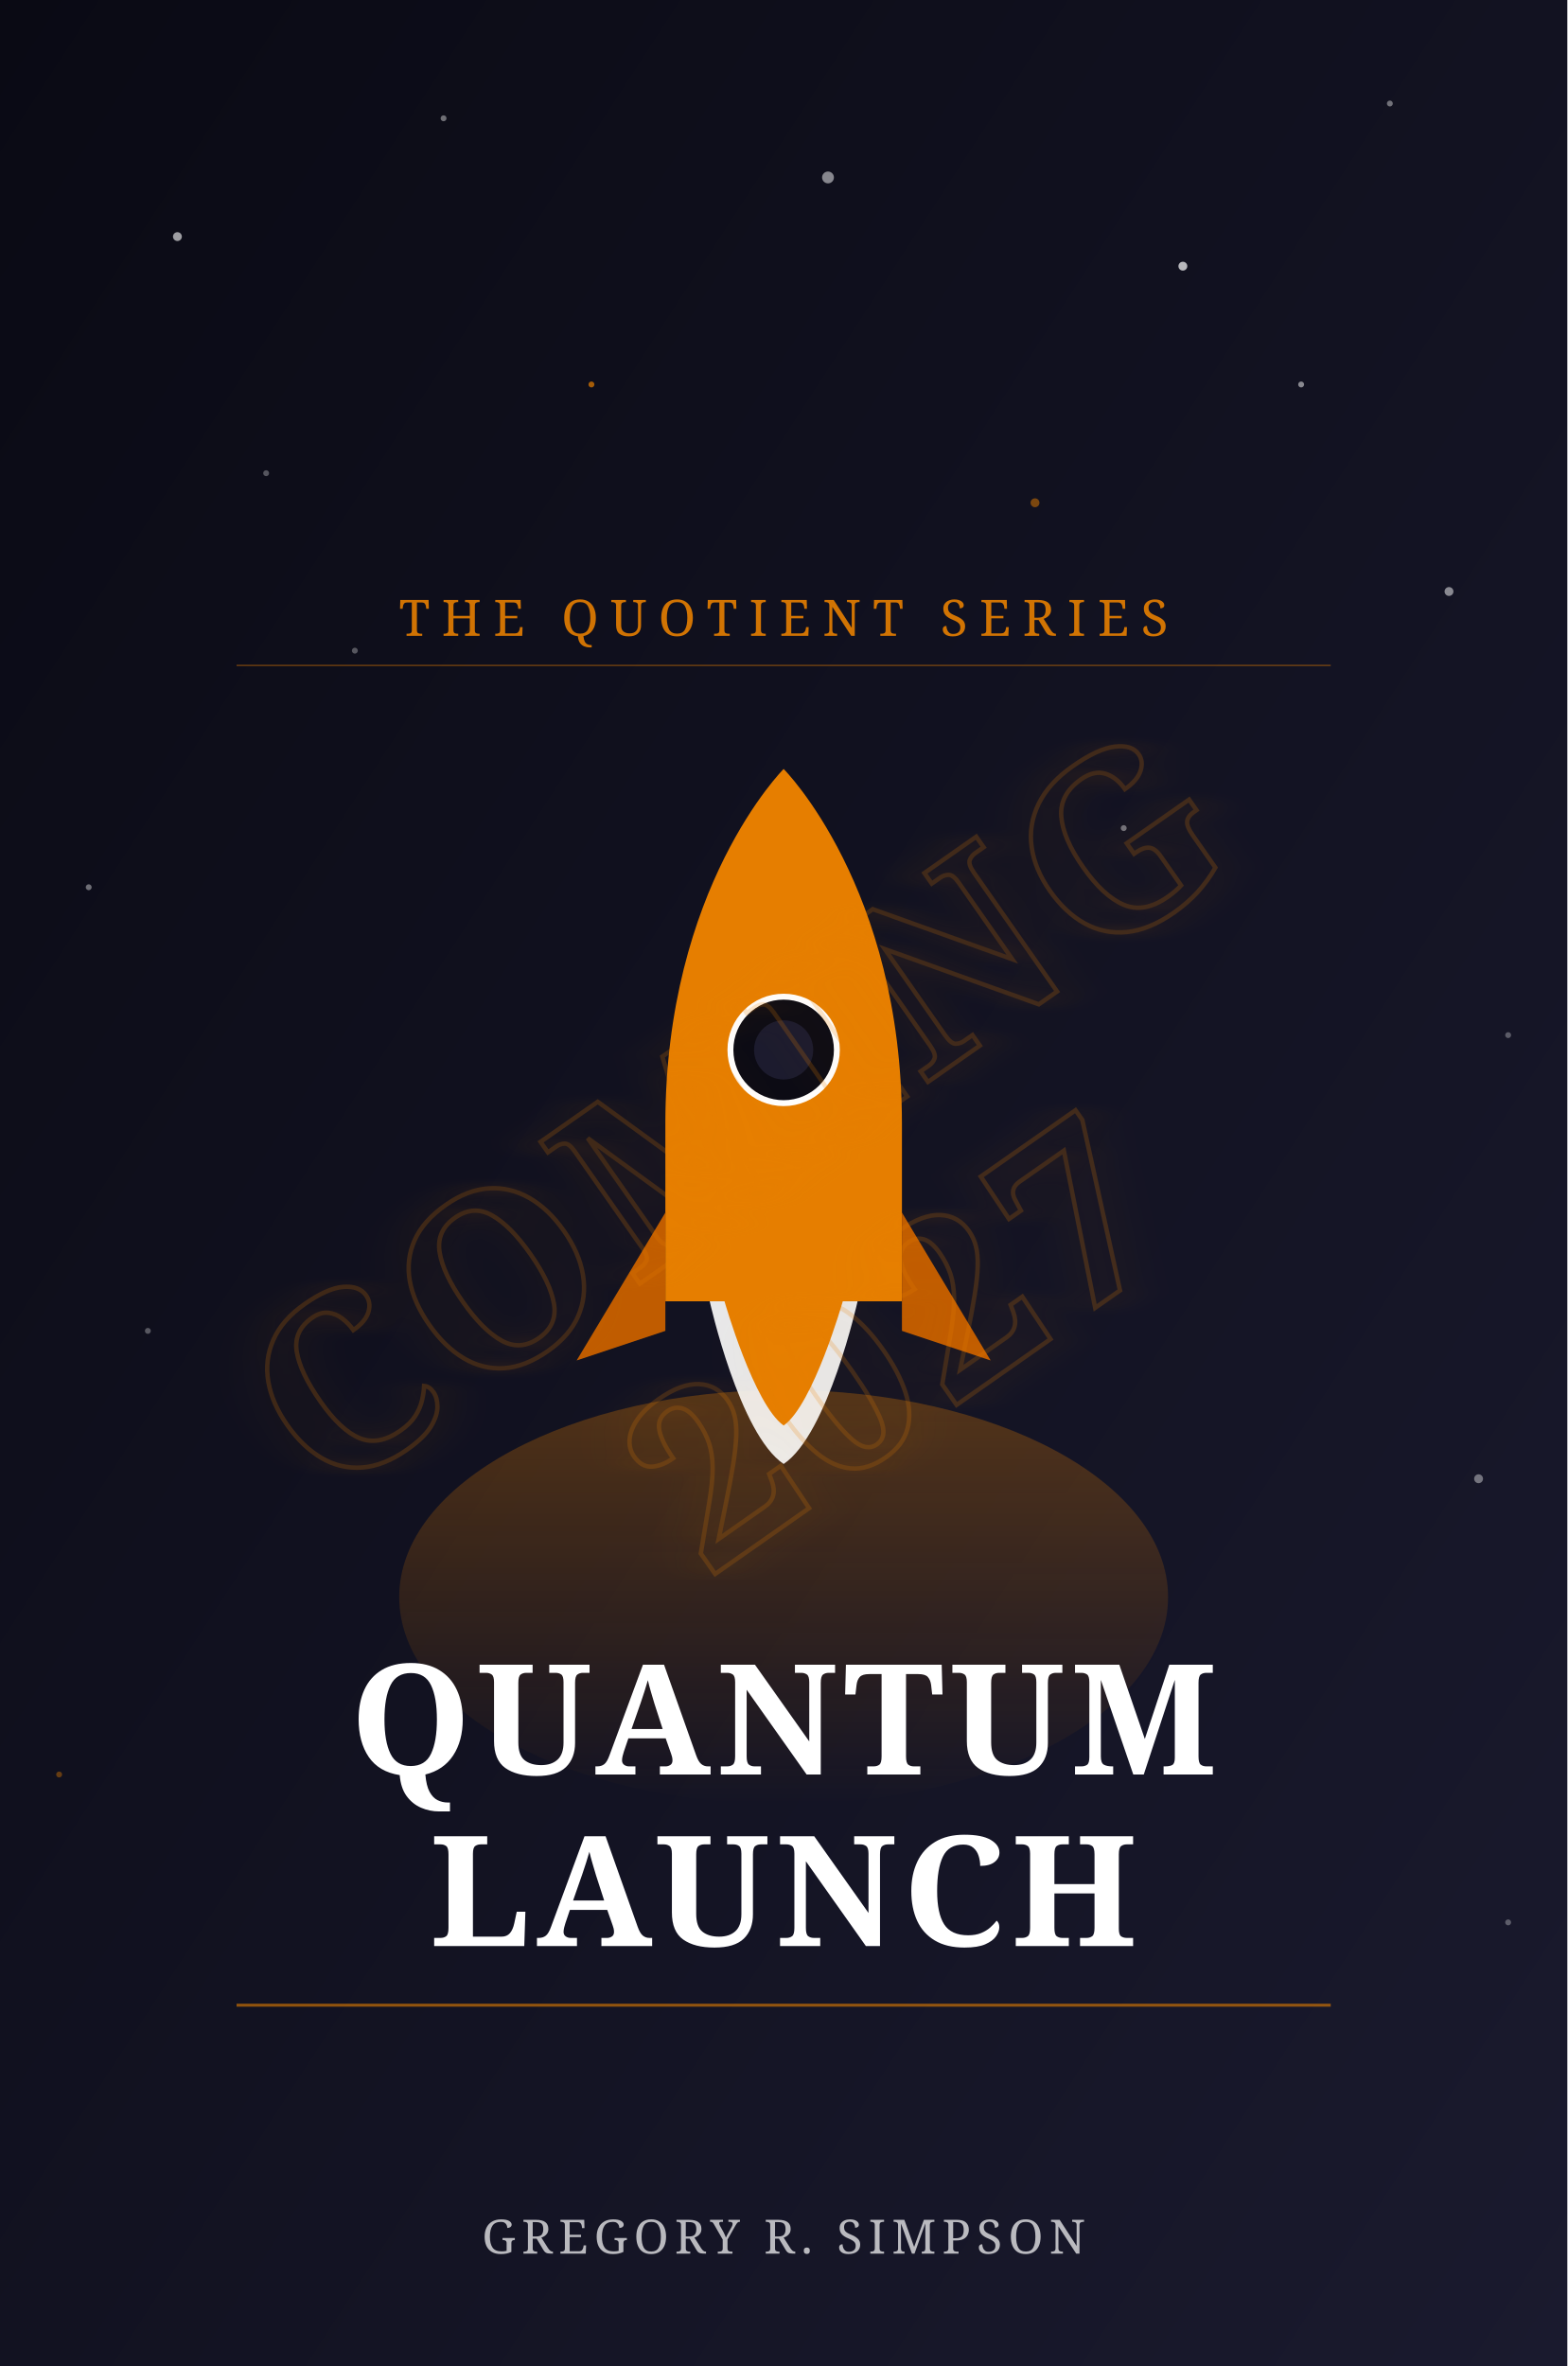
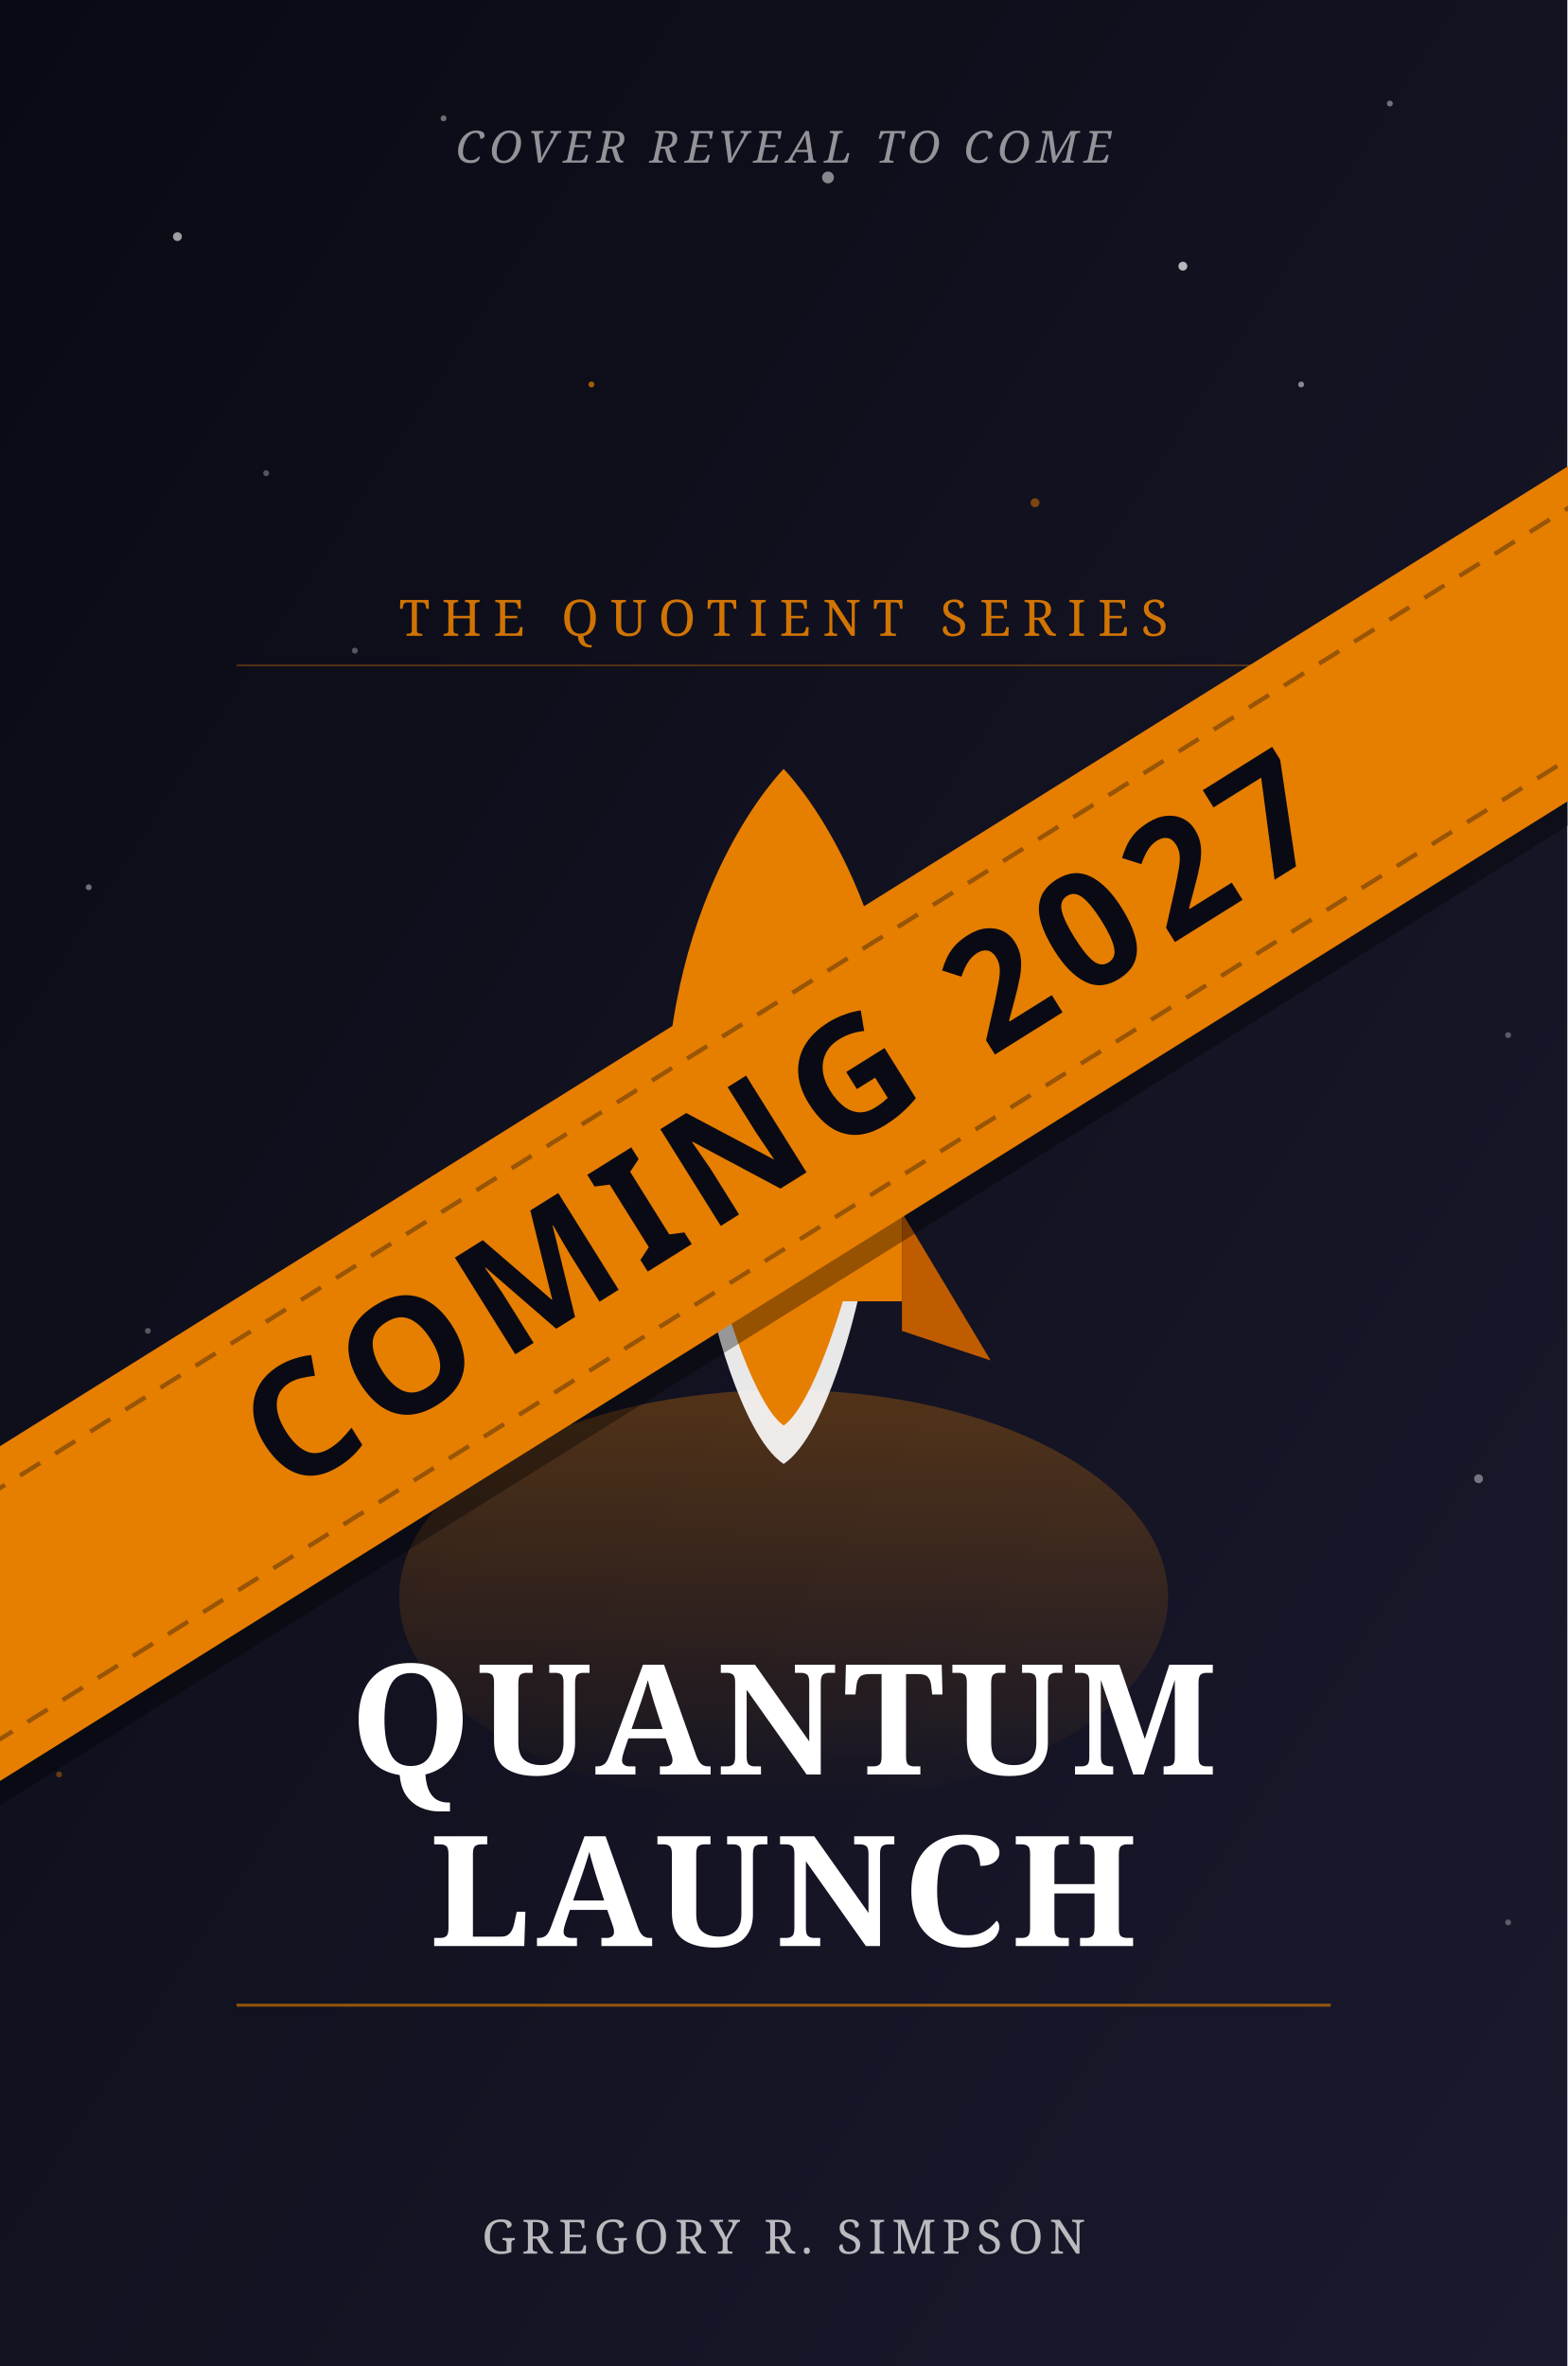
<svg xmlns="http://www.w3.org/2000/svg" viewBox="0 0 530 800" width="530" height="800">
  <defs>
    <linearGradient id="bg" x1="0%" y1="0%" x2="100%" y2="100%">
      <stop offset="0%" style="stop-color:#0a0a14" />
      <stop offset="100%" style="stop-color:#1a1a2e" />
    </linearGradient>
    <linearGradient id="glow" x1="0%" y1="0%" x2="0%" y2="100%">
      <stop offset="0%" style="stop-color:#e67e00;stop-opacity:0.3" />
      <stop offset="100%" style="stop-color:#e67e00;stop-opacity:0" />
    </linearGradient>
    <filter id="textglow">
      <feGaussianBlur stdDeviation="6" result="blur" />
      <feMerge>
        <feMergeNode in="blur" />
        <feMergeNode in="SourceGraphic" />
      </feMerge>
    </filter>
  </defs>
  <rect width="530" height="800" fill="url(#bg)" />
  <circle cx="60" cy="80" r="1.5" fill="white" opacity="0.6" />
  <circle cx="150" cy="40" r="1" fill="white" opacity="0.4" />
  <circle cx="280" cy="60" r="2" fill="white" opacity="0.5" />
  <circle cx="400" cy="90" r="1.5" fill="white" opacity="0.7" />
  <circle cx="470" cy="35" r="1" fill="white" opacity="0.4" />
  <circle cx="90" cy="160" r="1" fill="white" opacity="0.3" />
  <circle cx="490" cy="200" r="1.5" fill="white" opacity="0.5" />
  <circle cx="30" cy="300" r="1" fill="white" opacity="0.4" />
  <circle cx="510" cy="350" r="1" fill="white" opacity="0.3" />
  <circle cx="200" cy="130" r="1" fill="#e67e00" opacity="0.7" />
  <circle cx="350" cy="170" r="1.5" fill="#e67e00" opacity="0.5" />
  <circle cx="440" cy="130" r="1" fill="white" opacity="0.5" />
  <circle cx="120" cy="220" r="1" fill="white" opacity="0.3" />
  <circle cx="380" cy="280" r="1" fill="white" opacity="0.4" />
  <circle cx="50" cy="450" r="1" fill="white" opacity="0.3" />
  <circle cx="500" cy="500" r="1.5" fill="white" opacity="0.4" />
  <circle cx="20" cy="600" r="1" fill="#e67e00" opacity="0.4" />
  <circle cx="510" cy="650" r="1" fill="white" opacity="0.3" />
  <ellipse cx="265" cy="540" rx="130" ry="70" fill="url(#glow)" />
  <g transform="translate(215, 260)">
    <path d="M50,0 C50,0 90,40 90,120 L90,180 L10,180 L10,120 C10,40 50,0 50,0 Z" fill="#e67e00" />
    <circle cx="50" cy="95" r="18" fill="#0a0a14" stroke="#fff" stroke-width="2" />
    <circle cx="50" cy="95" r="10" fill="#1a1a2e" />
    <path d="M10,150 L-20,200 L10,190 Z" fill="#c05c00" />
    <path d="M90,150 L120,200 L90,190 Z" fill="#c05c00" />
    <path d="M25,180 C25,180 35,225 50,235 C65,225 75,180 75,180 Z" fill="#fff" opacity="0.9" />
    <path d="M30,180 C30,180 40,215 50,222 C60,215 70,180 70,180 Z" fill="#e67e00" />
  </g>
  <text x="265" y="215" font-family="Georgia,serif" font-size="17" fill="#e67e00" text-anchor="middle" letter-spacing="4" opacity="0.9">THE QUOTIENT SERIES</text>
  <line x1="80" y1="225" x2="450" y2="225" stroke="#e67e00" stroke-width="0.5" opacity="0.4" />
  <text x="265" y="600" font-family="Georgia,serif" font-size="52" font-weight="bold" fill="white" text-anchor="middle" letter-spacing="2">QUANTUM</text>
  <text x="265" y="658" font-family="Georgia,serif" font-size="52" font-weight="bold" fill="white" text-anchor="middle" letter-spacing="2">LAUNCH</text>
  <line x1="80" y1="678" x2="450" y2="678" stroke="#e67e00" stroke-width="1" opacity="0.6" />
  <text x="265" y="762" font-family="Georgia,serif" font-size="16" fill="white" text-anchor="middle" opacity="0.7" letter-spacing="2">GREGORY R. SIMPSON</text>
-   <g transform="translate(265,400) rotate(-35)">
-     <text x="0" y="0" font-family="Georgia,serif" font-size="82" font-weight="bold" fill="none" stroke="#e67e00" stroke-width="1.5" text-anchor="middle" opacity="0.22" letter-spacing="4" filter="url(#textglow)">COMING</text>
-     <text x="0" y="95" font-family="Georgia,serif" font-size="82" font-weight="bold" fill="none" stroke="#e67e00" stroke-width="1.5" text-anchor="middle" opacity="0.22" letter-spacing="4" filter="url(#textglow)">2027</text>
+   <g transform="translate(265,380) rotate(-32)">
+     <rect x="-450" y="-41" width="900" height="96" fill="#000" opacity="0.35" />
+     <rect x="-450" y="-48" width="900" height="96" fill="#e67e00" />
+     <line x1="-450" y1="-36" x2="450" y2="-36" stroke="#0a0a14" stroke-width="1.5" opacity="0.35" stroke-dasharray="8 6" />
+     <line x1="-450" y1="36" x2="450" y2="36" stroke="#0a0a14" stroke-width="1.5" opacity="0.35" stroke-dasharray="8 6" />
+     <text x="0" y="18" font-family="Montserrat,Georgia,sans-serif" font-size="54" font-weight="800" fill="#0a0a14" text-anchor="middle" letter-spacing="5">COMING 2027</text>
  </g>
+   <text x="265" y="55" font-family="Georgia,serif" font-size="15" fill="#fff" text-anchor="middle" opacity="0.55" letter-spacing="2" font-style="italic">COVER REVEAL TO COME</text>
</svg>
